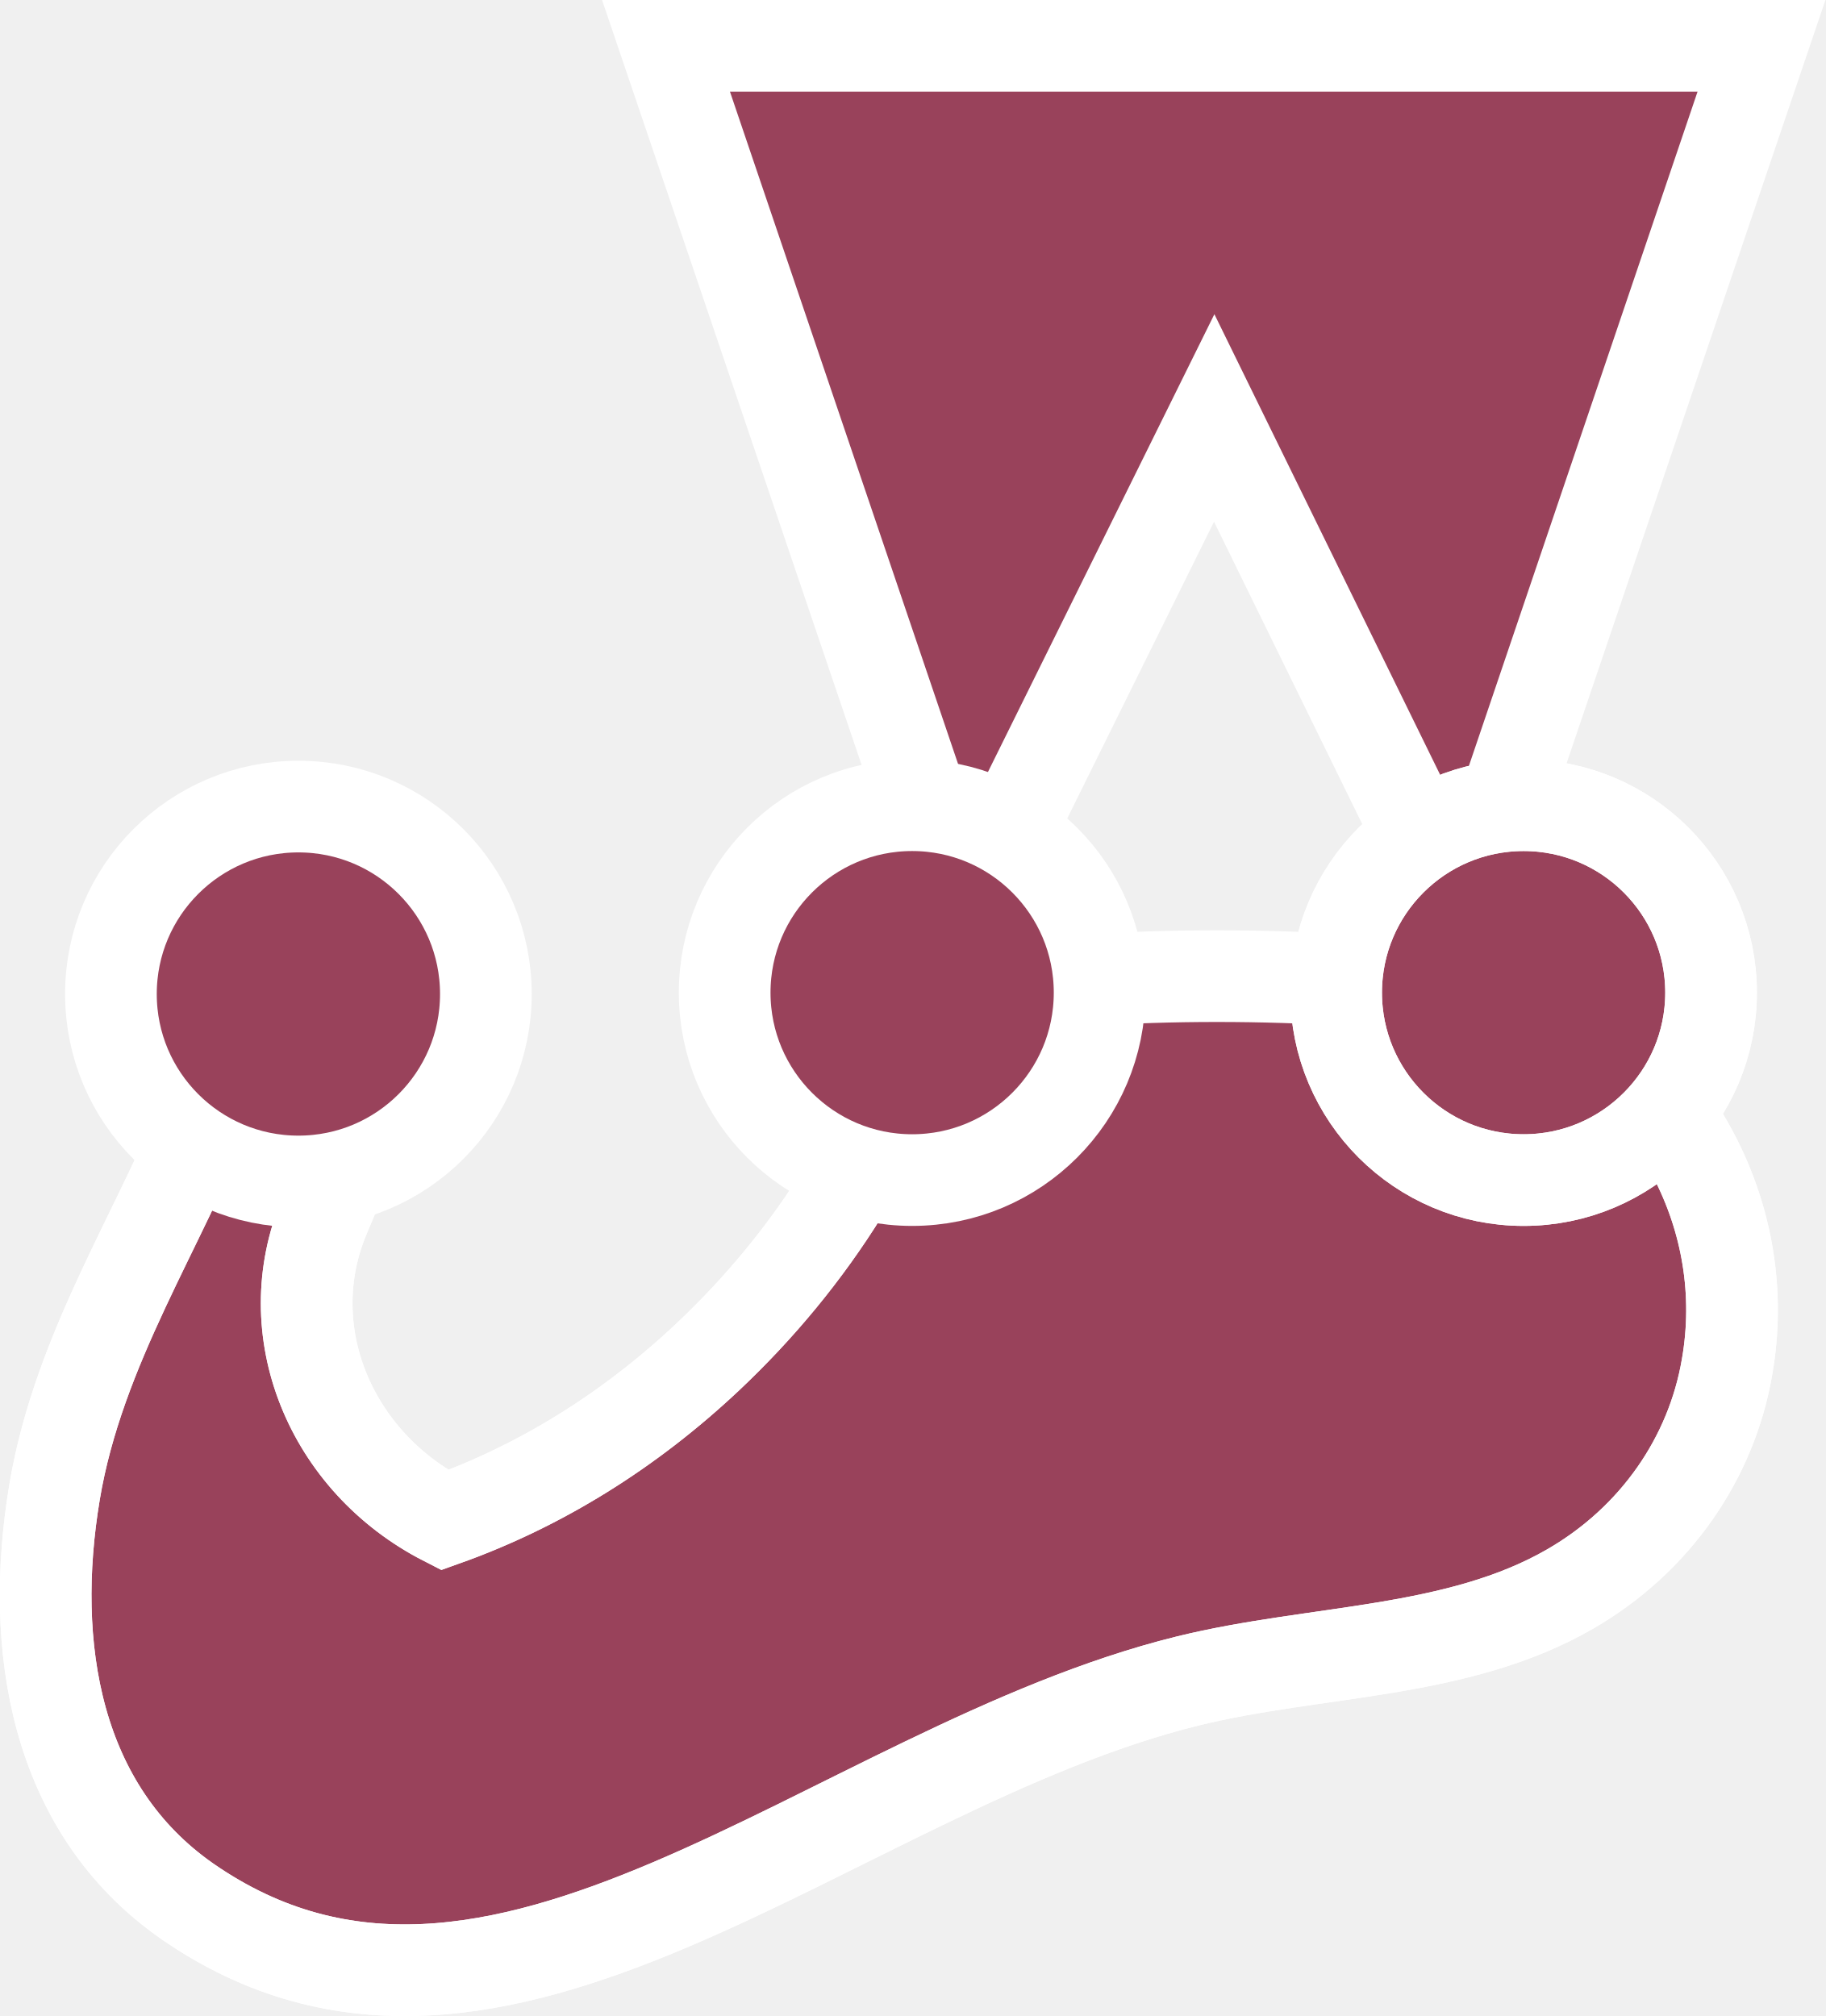
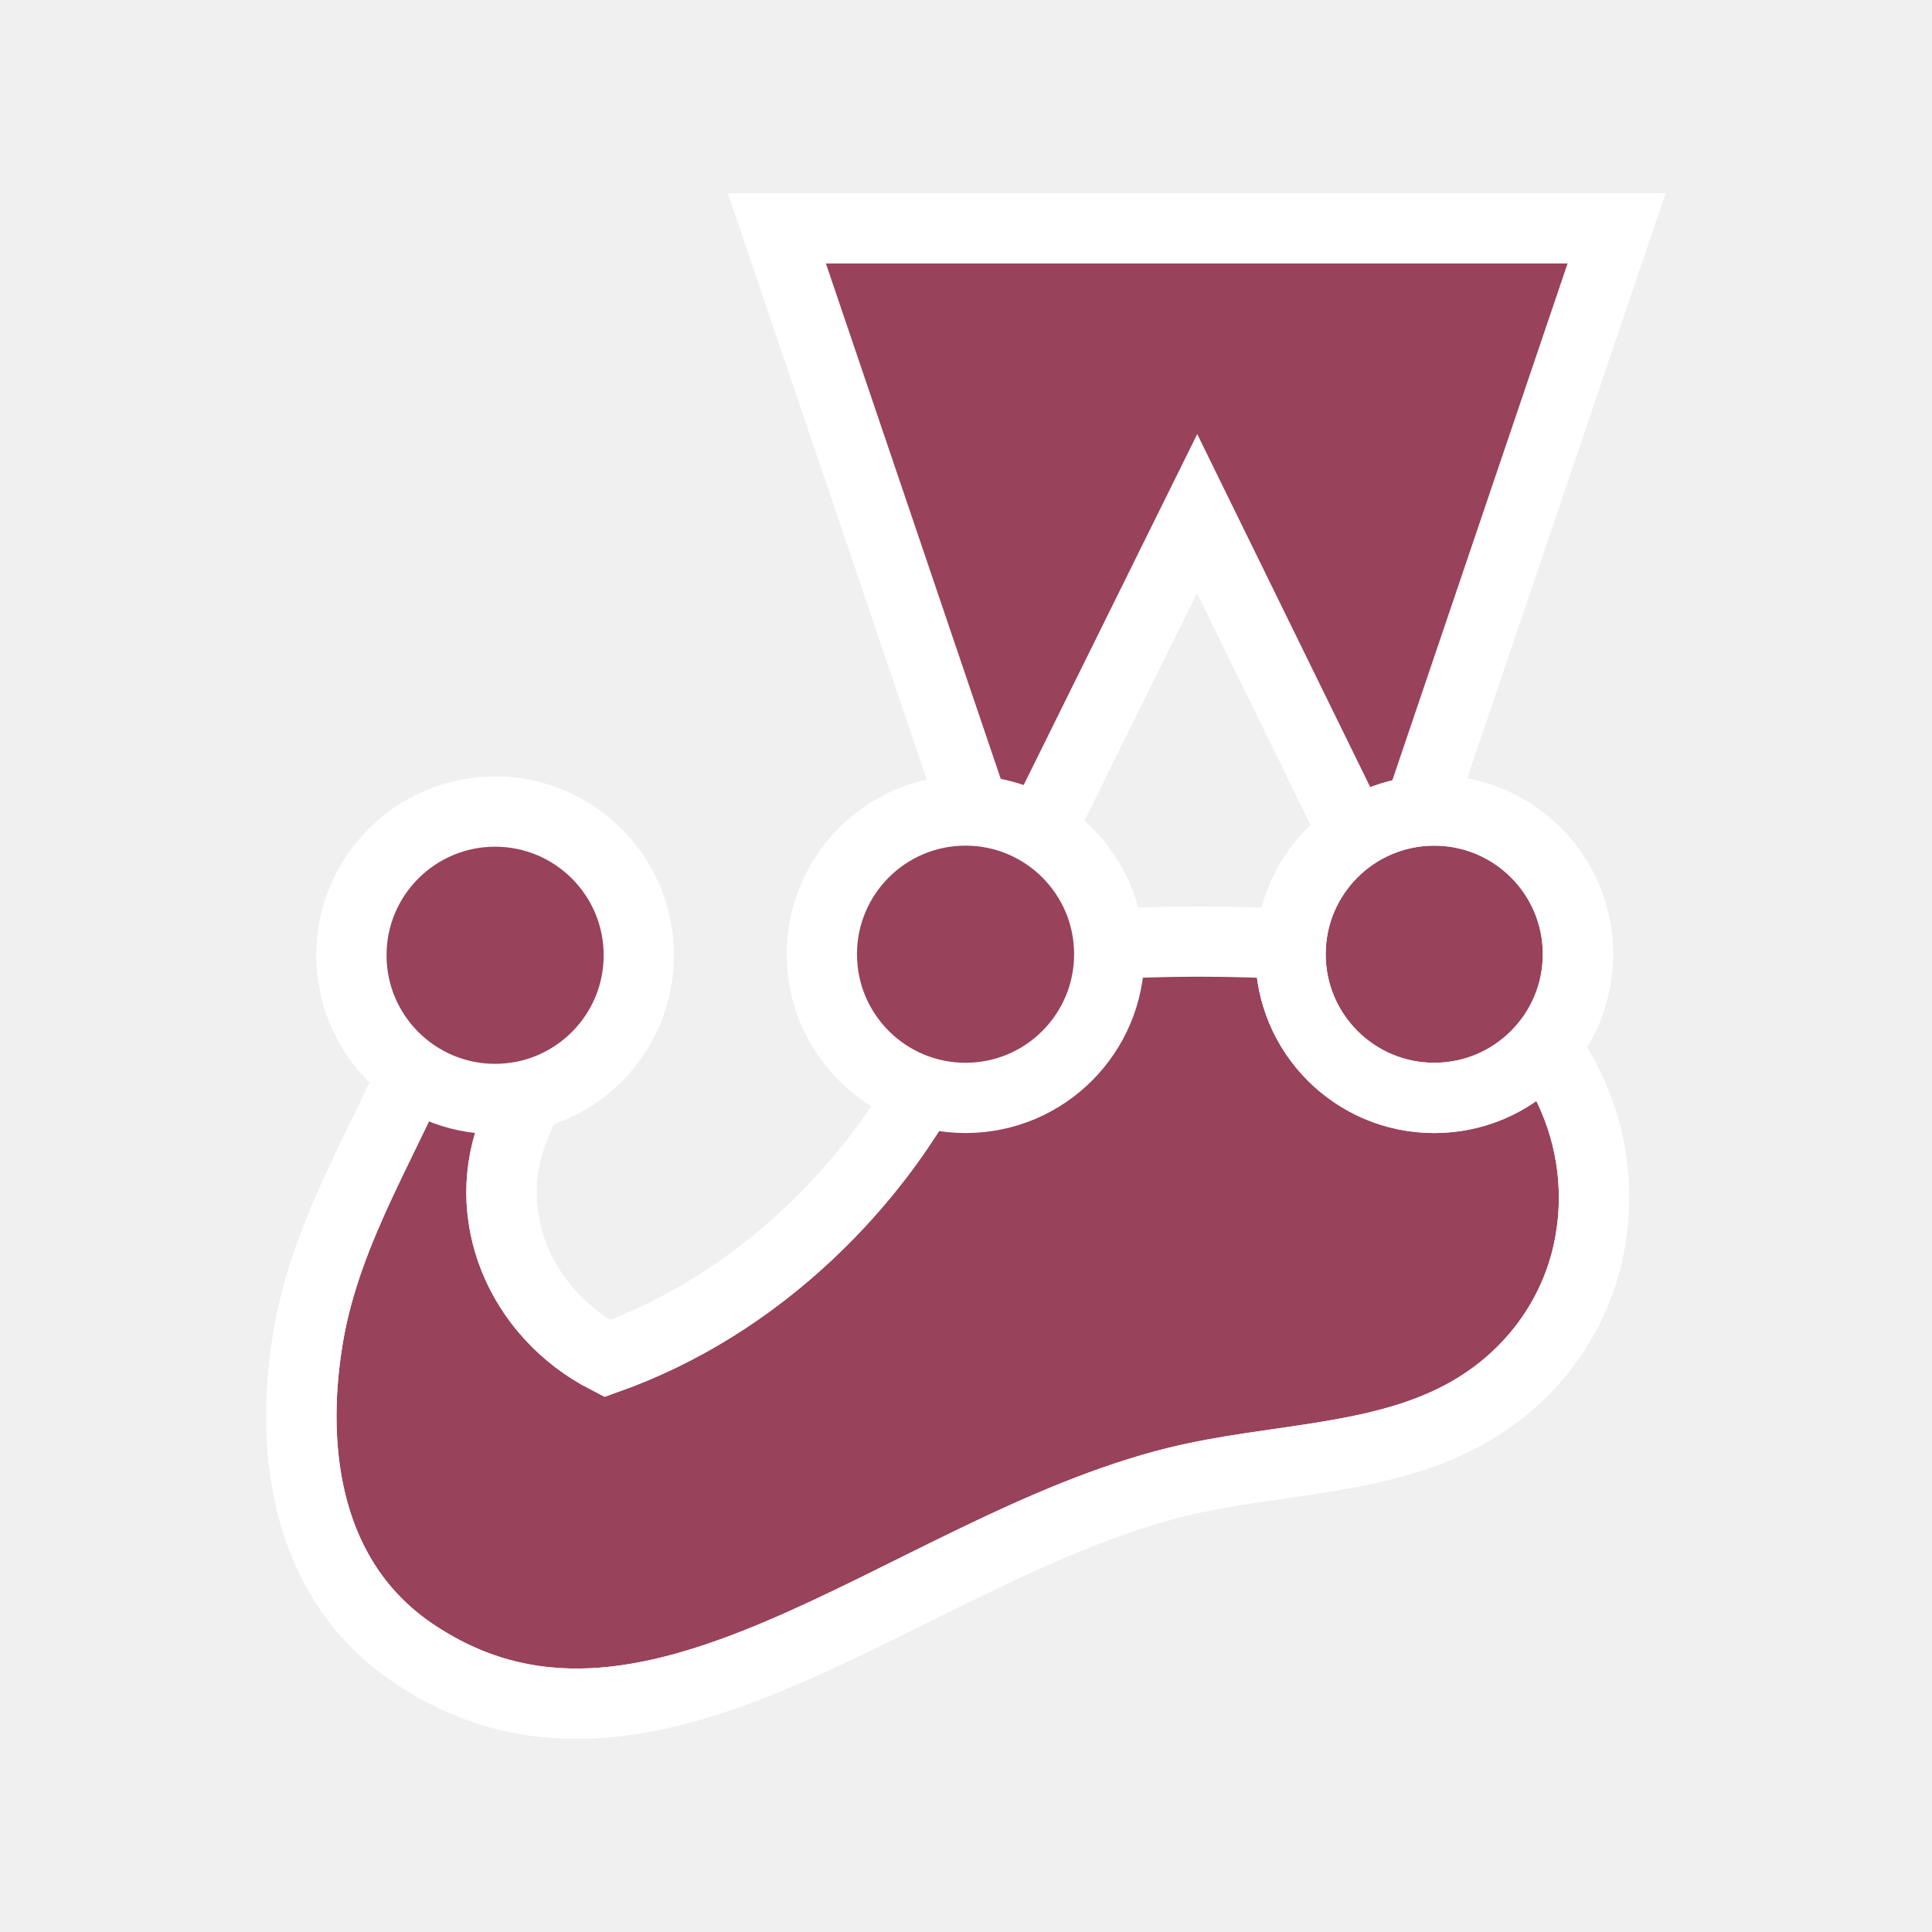
- <svg xmlns="http://www.w3.org/2000/svg" enable-background="new 0 0 398.3 439.9" viewBox="0 0 398.3 439.9">
-   <path d="m334.9 218.1c-.5.3-18.3-2.7-40.7-4.2-18.2-1.2-39.5-1.2-56.7 0-14 .9-32.4-6.1-34.6 2.3-8.2 31.4-26 58.7-48.5 79.9-17 16-36.4 28.1-57.4 35.6-25-12.8-36.8-41.4-26.2-66.4 8.4-19.9 18.3-41.7.1-46.7-13.2-3.6-20.5 9-25.5 22.5-9.7 25.9-28.2 52.7-33.5 84.5-5.6 33.5 0 69.1 29 89.3 67.6 46.8 140.9-29 218.2-48.1 28-6.9 58.8-5.8 83.5-20.1 18.5-10.7 30.8-28.5 34.2-48.5 5.6-32.2-11.1-64.1-41.9-80.1z" fill="#99425b" stroke="#fff" stroke-width="20" />
-   <path d="m202.9 216.2c-8.2 31.4-26 58.7-48.5 79.9-17 16-36.4 28.1-57.4 35.6-25-12.8-36.8-41.4-26.2-66.4 8.4-19.9 18.3-41.7.1-46.7-13.2-3.6-20.5 9-25.5 22.5-9.7 25.9-28.2 52.7-33.5 84.5-5.6 33.5 0 69.1 29 89.3 67.6 46.8 140.9-29 218.2-48.1 28-6.9 58.8-5.8 83.5-20.1 18.5-10.7 30.8-28.5 34.2-48.5 5.6-32.1-11.1-64.1-41.9-80" fill="none" stroke="#fff" stroke-width="20" />
-   <path d="m264.9 91.2 54.3 110.8 65.1-192h-239l65 191.6z" fill="#99425b" />
-   <path d="m264.9 91.2 54.3 110.8 65.1-192h-239l65 191.6z" fill="none" stroke="#fff" stroke-width="20" />
-   <circle cx="199" cy="216.6" fill="#99425b" r="40.9" />
-   <g stroke="#fff" stroke-width="20">
-     <circle cx="199" cy="216.6" fill="none" r="40.9" />
-     <circle cx="332.4" cy="216.6" fill="#99425b" r="40.9" />
-     <circle cx="332.4" cy="216.6" fill="none" r="40.9" />
+ <svg xmlns="http://www.w3.org/2000/svg" enable-background="new 0 0 398.3 439.9" viewBox="0 0 133.333 133.333" version="1.1" id="svg24" width="100pt" height="100pt">
+   <defs id="defs28" />
+   <g id="g43" transform="matrix(0.2424725,0,0,0.2424725,18.38355,13.33333)">
+     <path id="path2" d="m 334.9,218.1 c -0.5,0.3 -18.3,-2.7 -40.7,-4.2 -18.2,-1.2 -39.5,-1.2 -56.7,0 -14,0.9 -32.4,-6.1 -34.6,2.3 -8.2,31.4 -26,58.7 -48.5,79.9 -17,16 -36.4,28.1 -57.4,35.6 -25,-12.8 -36.8,-41.4 -26.2,-66.4 8.4,-19.9 18.3,-41.7 0.1,-46.7 -13.2,-3.6 -20.5,9 -25.5,22.5 -9.7,25.9 -28.2,52.7 -33.5,84.5 -5.6,33.5 0,69.1 29,89.3 67.6,46.8 140.9,-29 218.2,-48.1 28,-6.9 58.8,-5.8 83.5,-20.1 18.5,-10.7 30.8,-28.5 34.2,-48.5 5.6,-32.2 -11.1,-64.1 -41.9,-80.1 z" style="fill:#99425b;stroke:#ffffff;stroke-width:20" />
+     <path id="path4" d="m 202.9,216.2 c -8.2,31.4 -26,58.7 -48.5,79.9 -17,16 -36.4,28.1 -57.4,35.6 -25,-12.8 -36.8,-41.4 -26.2,-66.4 8.4,-19.9 18.3,-41.7 0.1,-46.7 -13.2,-3.6 -20.5,9 -25.5,22.5 -9.7,25.9 -28.2,52.7 -33.5,84.5 -5.6,33.5 0,69.1 29,89.3 67.6,46.8 140.9,-29 218.2,-48.1 28,-6.9 58.8,-5.8 83.5,-20.1 18.5,-10.7 30.8,-28.5 34.2,-48.5 5.6,-32.1 -11.1,-64.1 -41.9,-80" style="fill:none;stroke:#ffffff;stroke-width:20" />
+     <path id="path6" d="M 264.9,91.2 319.2,202 384.3,10 h -239 l 65,191.6 z" style="fill:#99425b" />
+     <path id="path8" d="M 264.9,91.2 319.2,202 384.3,10 h -239 l 65,191.6 z" style="fill:none;stroke:#ffffff;stroke-width:20" />
+     <circle id="circle10" r="40.9" cy="216.6" cx="199" style="fill:#99425b" />
+     <g id="g18" style="stroke:#ffffff;stroke-width:20">
+       <circle id="circle12" r="40.9" cy="216.6" cx="199" style="fill:none" />
+       <circle id="circle14" r="40.9" cy="216.6" cx="332.4" style="fill:#99425b" />
+       <circle id="circle16" r="40.9" cy="216.6" cx="332.4" style="fill:none" />
+     </g>
+     <circle id="circle20" r="40.9" cy="216.9" cx="65.1" style="fill:#99425b" />
+     <circle id="circle22" r="40.9" cy="216.9" cx="65.1" style="fill:none;stroke:#ffffff;stroke-width:20" />
  </g>
-   <circle cx="65.1" cy="216.9" fill="#99425b" r="40.9" />
-   <circle cx="65.1" cy="216.9" fill="none" r="40.9" stroke="#fff" stroke-width="20" />
</svg>
